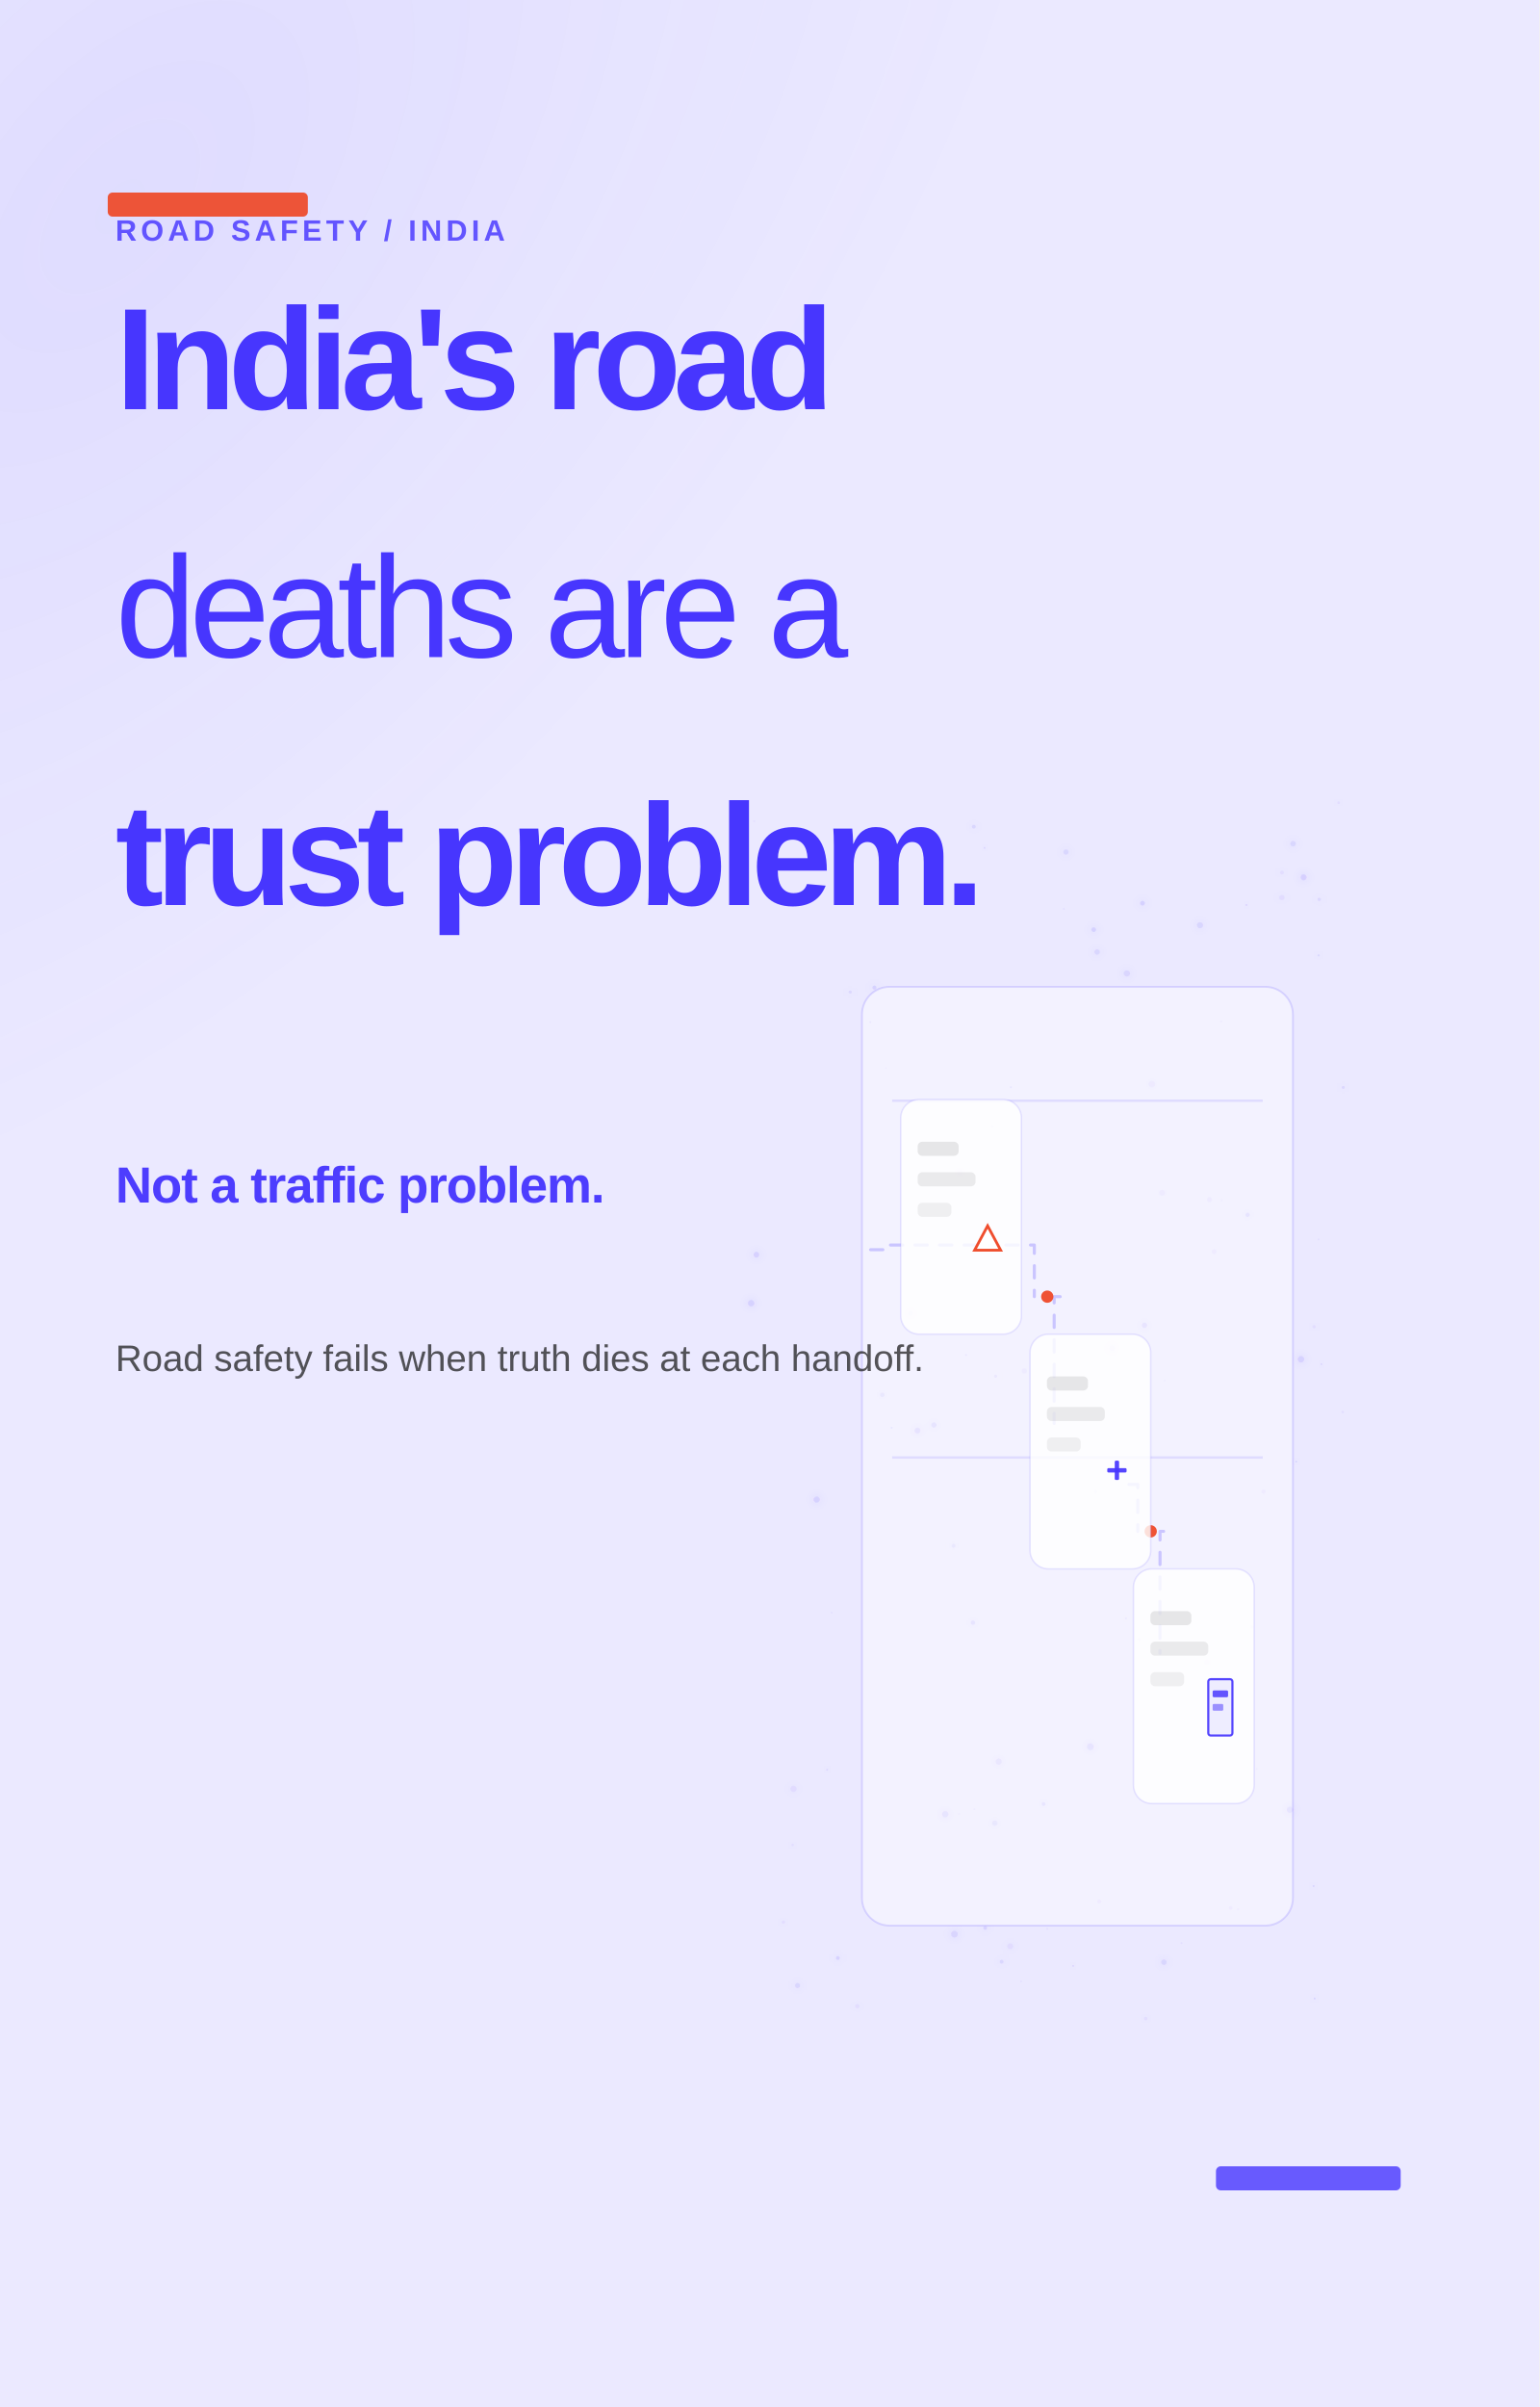
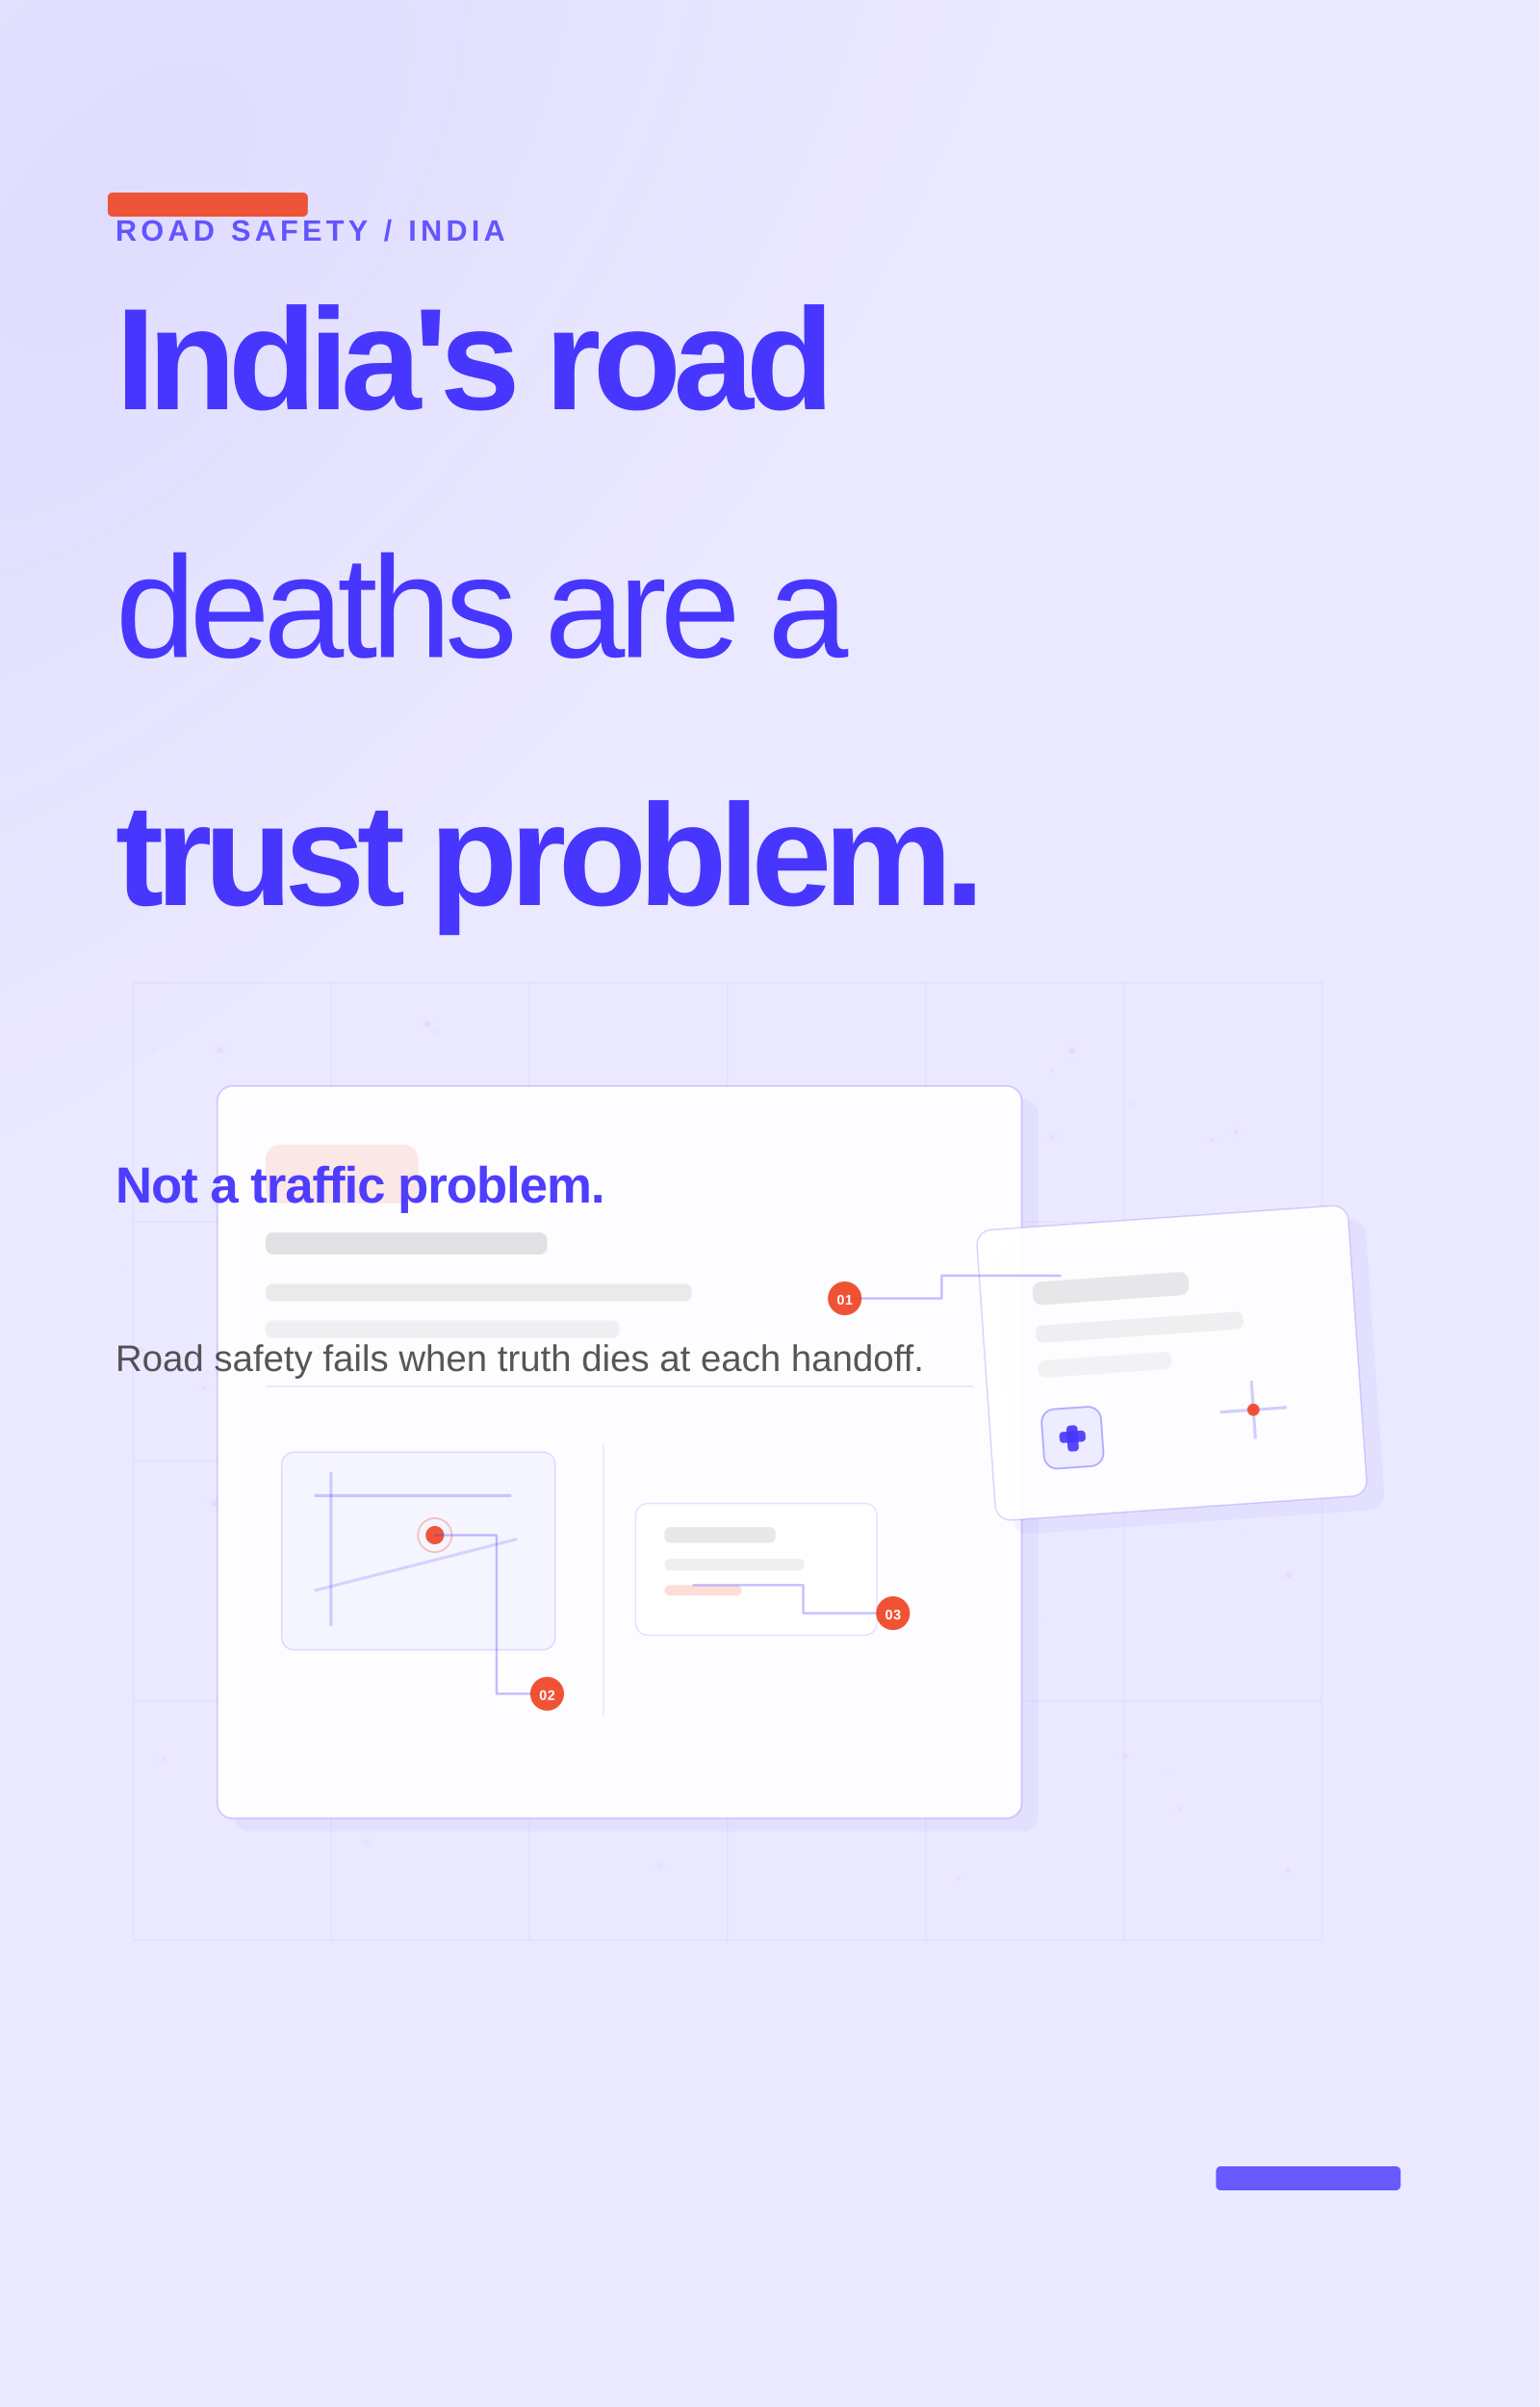
<svg xmlns="http://www.w3.org/2000/svg" width="1003" height="1568" viewBox="0 0 1003 1568" fill="none">
  <defs>
    <linearGradient id="bgGradient" x1="0" y1="0" x2="1003" y2="1568">
      <stop offset="0%" stop-color="#EBE9FF" />
      <stop offset="42%" stop-color="#F2F1FF" />
      <stop offset="100%" stop-color="#DFDBFF" />
    </linearGradient>
    <radialGradient id="violetGlow" cx="0" cy="0" r="1" gradientUnits="userSpaceOnUse" gradientTransform="translate(80.24 125.44) rotate(40) scale(451.35 815.36)">
      <stop offset="0%" stop-color="#4736FE" stop-opacity="0.9" />
      <stop offset="100%" stop-color="#4736FE" stop-opacity="0" />
    </radialGradient>
    <radialGradient id="emberGlow" cx="0" cy="0" r="1" gradientUnits="userSpaceOnUse" gradientTransform="translate(842.52 972.16) rotate(210) scale(280.84 595.84)">
      <stop offset="0%" stop-color="#4736FE" stop-opacity="0.65" />
      <stop offset="100%" stop-color="#4736FE" stop-opacity="0" />
    </radialGradient>
    <filter id="softGlow" x="-40%" y="-40%" width="180%" height="180%">
      <feGaussianBlur stdDeviation="10" result="blur" />
      <feMerge>
        <feMergeNode in="blur" />
        <feMergeNode in="SourceGraphic" />
      </feMerge>
    </filter>
    <filter id="fineGlow" x="-30%" y="-30%" width="160%" height="160%">
      <feGaussianBlur stdDeviation="3" result="blur" />
      <feMerge>
        <feMergeNode in="blur" />
        <feMergeNode in="SourceGraphic" />
      </feMerge>
    </filter>
  </defs>
  <rect width="1003" height="1568" fill="url(#bgGradient)" />
  <rect width="1003" height="1568" fill="url(#violetGlow)" opacity="0.08" />
  <rect x="70.21" y="125.44" width="130.39" height="15.68" rx="3.136" fill="rgba(239,69,35,0.9)" />
  <rect x="792.37" y="1411.2" width="120.36" height="15.68" rx="3.136" fill="rgba(71,54,254,0.8)" />
  <g>
+     <g opacity="0.74">
+       <line x1="86.86" y1="640.214" x2="86.86" y2="1263.965" stroke="rgba(71,54,254,0.07)" stroke-width="1" />
+       <line x1="215.946" y1="640.214" x2="215.946" y2="1263.965" stroke="rgba(71,54,254,0.07)" stroke-width="1" />
+       <line x1="345.032" y1="640.214" x2="345.032" y2="1263.965" stroke="rgba(71,54,254,0.07)" stroke-width="1" />
+       <line x1="474.118" y1="640.214" x2="474.118" y2="1263.965" stroke="rgba(71,54,254,0.07)" stroke-width="1" />
+       <line x1="603.204" y1="640.214" x2="603.204" y2="1263.965" stroke="rgba(71,54,254,0.07)" stroke-width="1" />
+       <line x1="732.29" y1="640.214" x2="732.29" y2="1263.965" stroke="rgba(71,54,254,0.07)" stroke-width="1" />
+       <line x1="861.376" y1="640.214" x2="861.376" y2="1263.965" stroke="rgba(71,54,254,0.07)" stroke-width="1" />
+       <line x1="86.86" y1="640.214" x2="861.376" y2="640.214" stroke="rgba(71,54,254,0.07)" stroke-width="1" />
+       <line x1="86.86" y1="796.152" x2="861.376" y2="796.152" stroke="rgba(71,54,254,0.07)" stroke-width="1" />
+       <line x1="86.86" y1="952.09" x2="861.376" y2="952.09" stroke="rgba(71,54,254,0.07)" stroke-width="1" />
+       <line x1="86.86" y1="1108.027" x2="861.376" y2="1108.027" stroke="rgba(71,54,254,0.07)" stroke-width="1" />
+       <line x1="86.86" y1="1263.965" x2="861.376" y2="1263.965" stroke="rgba(71,54,254,0.07)" stroke-width="1" />
+     </g>
    <g filter="url(#fineGlow)">
-       <circle cx="538.97" cy="1152.92" r="0.60" fill="rgba(71,54,254,0.09)" />
-       <circle cx="648.76" cy="896.51" r="0.96" fill="rgba(71,54,254,0.09)" />
-       <circle cx="577.23" cy="695.78" r="0.60" fill="rgba(71,54,254,0.05)" />
-       <circle cx="812.24" cy="589.51" r="0.60" fill="rgba(71,54,254,0.09)" />
-       <circle cx="682.42" cy="1256.52" r="0.60" fill="rgba(71,54,254,0.05)" />
-       <circle cx="823.41" cy="971.65" r="1.37" fill="rgba(71,54,254,0.05)" />
-       <circle cx="757.30" cy="777.02" r="1.87" fill="rgba(71,54,254,0.05)" />
-       <circle cx="835.35" cy="568.40" r="1.25" fill="rgba(71,54,254,0.05)" />
-       <circle cx="769.91" cy="1265.80" r="0.60" fill="rgba(71,54,254,0.05)" />
-       <circle cx="859.26" cy="622.34" r="0.71" fill="rgba(71,54,254,0.09)" />
-       <circle cx="812.99" cy="791.39" r="1.37" fill="rgba(71,54,254,0.12)" />
-       <circle cx="734.28" cy="634.14" r="1.99" fill="rgba(71,54,254,0.09)" />
-       <circle cx="492.90" cy="817.37" r="1.85" fill="rgba(71,54,254,0.12)" />
-       <circle cx="545.96" cy="1275.53" r="1.23" fill="rgba(71,54,254,0.12)" />
-       <circle cx="483.18" cy="573.75" r="1.05" fill="rgba(71,54,254,0.12)" />
-       <circle cx="650.81" cy="1147.58" r="1.96" fill="rgba(71,54,254,0.09)" />
-       <circle cx="742.24" cy="1067.94" r="0.93" fill="rgba(71,54,254,0.09)" />
-       <circle cx="791.18" cy="815.36" r="1.49" fill="rgba(71,54,254,0.05)" />
-       <circle cx="847.78" cy="885.48" r="2.09" fill="rgba(71,54,254,0.12)" />
-       <circle cx="746.62" cy="1315.02" r="1.11" fill="rgba(71,54,254,0.05)" />
-       <circle cx="815.77" cy="1059.89" r="0.99" fill="rgba(71,54,254,0.09)" />
-       <circle cx="781.96" cy="602.73" r="1.96" fill="rgba(71,54,254,0.09)" />
-       <circle cx="652.71" cy="1277.96" r="1.22" fill="rgba(71,54,254,0.09)" />
-       <circle cx="750.59" cy="706.21" r="2.19" fill="rgba(71,54,254,0.05)" />
-       <circle cx="714.04" cy="971.77" r="1.00" fill="rgba(71,54,254,0.09)" />
-       <circle cx="510.49" cy="1252.15" r="1.06" fill="rgba(71,54,254,0.05)" />
-       <circle cx="516.52" cy="1201.79" r="0.81" fill="rgba(71,54,254,0.05)" />
-       <circle cx="759.02" cy="899.36" r="0.60" fill="rgba(71,54,254,0.05)" />
-       <circle cx="693.26" cy="592.11" r="0.60" fill="rgba(71,54,254,0.05)" />
-       <circle cx="597.86" cy="931.93" r="1.93" fill="rgba(71,54,254,0.12)" />
-       <circle cx="517.05" cy="1165.33" r="2.07" fill="rgba(71,54,254,0.05)" />
-       <circle cx="874.97" cy="919.82" r="0.83" fill="rgba(71,54,254,0.05)" />
-       <circle cx="665.37" cy="1290.74" r="0.60" fill="rgba(71,54,254,0.05)" />
-       <circle cx="658.31" cy="1267.90" r="1.92" fill="rgba(71,54,254,0.05)" />
-       <circle cx="872.31" cy="522.90" r="0.87" fill="rgba(71,54,254,0.05)" />
-       <circle cx="646.66" cy="733.86" r="0.73" fill="rgba(71,54,254,0.09)" />
-       <circle cx="744.48" cy="588.37" r="1.52" fill="rgba(71,54,254,0.12)" />
-       <circle cx="574.98" cy="908.67" r="1.44" fill="rgba(71,54,254,0.09)" />
-       <circle cx="806.84" cy="1243.70" r="0.63" fill="rgba(71,54,254,0.05)" />
-       <circle cx="733.70" cy="1054.18" r="0.60" fill="rgba(71,54,254,0.09)" />
-       <circle cx="835.31" cy="584.74" r="1.70" fill="rgba(71,54,254,0.05)" />
-       <circle cx="801.95" cy="1242.85" r="1.14" fill="rgba(71,54,254,0.05)" />
-       <circle cx="608.59" cy="928.30" r="1.68" fill="rgba(71,54,254,0.12)" />
-       <circle cx="745.82" cy="863.36" r="1.73" fill="rgba(71,54,254,0.12)" />
-       <circle cx="624.98" cy="1181.63" r="0.60" fill="rgba(71,54,254,0.05)" />
-       <circle cx="519.71" cy="1293.44" r="1.62" fill="rgba(71,54,254,0.09)" />
-       <circle cx="699.26" cy="1280.70" r="0.60" fill="rgba(71,54,254,0.09)" />
-       <circle cx="710.48" cy="1137.89" r="2.20" fill="rgba(71,54,254,0.12)" />
-       <circle cx="694.63" cy="555.02" r="1.67" fill="rgba(71,54,254,0.09)" />
-       <circle cx="786.63" cy="1082.82" r="1.67" fill="rgba(71,54,254,0.05)" />
-       <circle cx="716.31" cy="1238.69" r="1.32" fill="rgba(71,54,254,0.05)" />
-       <circle cx="648.24" cy="1187.70" r="1.72" fill="rgba(71,54,254,0.09)" />
-       <circle cx="842.62" cy="549.62" r="1.78" fill="rgba(71,54,254,0.09)" />
-       <circle cx="859.67" cy="585.88" r="1.05" fill="rgba(71,54,254,0.09)" />
-       <circle cx="788.12" cy="781.50" r="1.61" fill="rgba(71,54,254,0.05)" />
-       <circle cx="554.05" cy="646.30" r="0.99" fill="rgba(71,54,254,0.09)" />
-       <circle cx="758.45" cy="1278.25" r="1.77" fill="rgba(71,54,254,0.09)" />
-       <circle cx="580.97" cy="930.09" r="0.60" fill="rgba(71,54,254,0.12)" />
-       <circle cx="714.92" cy="620.20" r="1.72" fill="rgba(71,54,254,0.09)" />
-       <circle cx="875.33" cy="708.41" r="0.95" fill="rgba(71,54,254,0.09)" />
-       <circle cx="667.44" cy="893.12" r="1.64" fill="rgba(71,54,254,0.05)" />
-       <circle cx="625.55" cy="763.54" r="2.03" fill="rgba(71,54,254,0.05)" />
-       <circle cx="491.45" cy="534.98" r="0.60" fill="rgba(71,54,254,0.05)" />
-       <circle cx="489.48" cy="848.95" r="2.09" fill="rgba(71,54,254,0.12)" />
-       <circle cx="651.57" cy="811.08" r="0.81" fill="rgba(71,54,254,0.05)" />
-       <circle cx="621.35" cy="1007.00" r="1.24" fill="rgba(71,54,254,0.09)" />
-       <circle cx="859.20" cy="807.43" r="0.60" fill="rgba(71,54,254,0.05)" />
-       <circle cx="680.02" cy="1175.22" r="1.23" fill="rgba(71,54,254,0.12)" />
-       <circle cx="818.93" cy="1152.32" r="0.60" fill="rgba(71,54,254,0.05)" />
-       <circle cx="541.97" cy="1050.51" r="0.60" fill="rgba(71,54,254,0.05)" />
-       <circle cx="795.82" cy="665.48" r="0.73" fill="rgba(71,54,254,0.05)" />
-       <circle cx="567.14" cy="665.88" r="0.60" fill="rgba(71,54,254,0.09)" />
-       <circle cx="593.42" cy="855.64" r="1.65" fill="rgba(71,54,254,0.09)" />
-       <circle cx="849.45" cy="571.51" r="1.96" fill="rgba(71,54,254,0.12)" />
-       <circle cx="658.68" cy="708.24" r="0.60" fill="rgba(71,54,254,0.12)" />
-       <circle cx="861.09" cy="888.69" r="0.60" fill="rgba(71,54,254,0.09)" />
-       <circle cx="634.98" cy="1178.60" r="0.60" fill="rgba(71,54,254,0.05)" />
-       <circle cx="634.58" cy="538.51" r="1.21" fill="rgba(71,54,254,0.09)" />
-       <circle cx="796.12" cy="781.83" r="0.60" fill="rgba(71,54,254,0.05)" />
-       <circle cx="629.52" cy="882.69" r="0.60" fill="rgba(71,54,254,0.09)" />
-       <circle cx="641.99" cy="1255.92" r="1.21" fill="rgba(71,54,254,0.12)" />
-       <circle cx="855.99" cy="1228.67" r="0.60" fill="rgba(71,54,254,0.12)" />
-       <circle cx="712.71" cy="605.59" r="1.53" fill="rgba(71,54,254,0.12)" />
-       <circle cx="856.70" cy="1301.91" r="0.60" fill="rgba(71,54,254,0.12)" />
-       <circle cx="615.96" cy="1181.85" r="2.06" fill="rgba(71,54,254,0.12)" />
-       <circle cx="532.15" cy="976.88" r="1.99" fill="rgba(71,54,254,0.12)" />
-       <circle cx="634.03" cy="1057.05" r="1.41" fill="rgba(71,54,254,0.12)" />
-       <circle cx="558.62" cy="1306.90" r="1.38" fill="rgba(71,54,254,0.05)" />
-       <circle cx="844.69" cy="952.14" r="0.60" fill="rgba(71,54,254,0.12)" />
-       <circle cx="569.82" cy="643.35" r="1.30" fill="rgba(71,54,254,0.12)" />
-       <circle cx="840.56" cy="1178.93" r="2.05" fill="rgba(71,54,254,0.12)" />
-       <circle cx="856.33" cy="864.29" r="1.07" fill="rgba(71,54,254,0.05)" />
-       <circle cx="724.67" cy="878.26" r="1.87" fill="rgba(71,54,254,0.12)" />
-       <circle cx="641.63" cy="552.34" r="0.60" fill="rgba(71,54,254,0.09)" />
-       <circle cx="621.95" cy="1259.98" r="2.17" fill="rgba(71,54,254,0.09)" />
+       <circle cx="80.45" cy="823.55" r="0.85" fill="rgba(71,54,254,0.03)" />
+       <circle cx="562.92" cy="1034.97" r="1.90" fill="rgba(71,54,254,0.03)" />
+       <circle cx="542.76" cy="791.56" r="0.60" fill="rgba(71,54,254,0.05)" />
+       <circle cx="805.62" cy="737.70" r="1.56" fill="rgba(71,54,254,0.05)" />
+       <circle cx="369.28" cy="836.09" r="2.03" fill="rgba(71,54,254,0.05)" />
+       <circle cx="593.01" cy="893.62" r="1.24" fill="rgba(71,54,254,0.03)" />
+       <circle cx="635.39" cy="1150.97" r="1.94" fill="rgba(71,54,254,0.05)" />
+       <circle cx="100.36" cy="684.12" r="1.02" fill="rgba(71,54,254,0.03)" />
+       <circle cx="685.17" cy="696.98" r="0.95" fill="rgba(71,54,254,0.05)" />
+       <circle cx="637.62" cy="886.40" r="1.54" fill="rgba(71,54,254,0.03)" />
+       <circle cx="733.57" cy="1143.98" r="1.73" fill="rgba(71,54,254,0.05)" />
+       <circle cx="161.66" cy="824.18" r="0.85" fill="rgba(71,54,254,0.03)" />
+       <circle cx="193.06" cy="1138.98" r="0.64" fill="rgba(71,54,254,0.05)" />
+       <circle cx="436.42" cy="964.06" r="0.60" fill="rgba(71,54,254,0.03)" />
+       <circle cx="91.53" cy="879.39" r="1.82" fill="rgba(71,54,254,0.03)" />
+       <circle cx="508.67" cy="869.05" r="1.27" fill="rgba(71,54,254,0.05)" />
+       <circle cx="829.09" cy="1180.07" r="0.60" fill="rgba(71,54,254,0.03)" />
+       <circle cx="205.33" cy="1159.42" r="0.60" fill="rgba(71,54,254,0.05)" />
+       <circle cx="318.22" cy="875.00" r="1.47" fill="rgba(71,54,254,0.05)" />
+       <circle cx="213.16" cy="1039.67" r="0.60" fill="rgba(71,54,254,0.03)" />
+       <circle cx="623.93" cy="1223.54" r="1.16" fill="rgba(71,54,254,0.05)" />
+       <circle cx="839.16" cy="1218.49" r="1.40" fill="rgba(71,54,254,0.05)" />
+       <circle cx="200.18" cy="786.20" r="2.10" fill="rgba(71,54,254,0.05)" />
+       <circle cx="737.88" cy="719.24" r="0.97" fill="rgba(71,54,254,0.05)" />
+       <circle cx="397.80" cy="958.59" r="1.47" fill="rgba(71,54,254,0.05)" />
+       <circle cx="789.81" cy="742.20" r="1.25" fill="rgba(71,54,254,0.05)" />
+       <circle cx="239.16" cy="1200.33" r="1.88" fill="rgba(71,54,254,0.03)" />
+       <circle cx="327.95" cy="870.47" r="1.50" fill="rgba(71,54,254,0.05)" />
+       <circle cx="143.29" cy="683.98" r="2.15" fill="rgba(71,54,254,0.05)" />
+       <circle cx="756.43" cy="1155.17" r="0.60" fill="rgba(71,54,254,0.03)" />
+       <circle cx="139.39" cy="979.33" r="1.94" fill="rgba(71,54,254,0.05)" />
+       <circle cx="761.98" cy="1152.84" r="0.60" fill="rgba(71,54,254,0.05)" />
+       <circle cx="228.65" cy="1111.11" r="1.75" fill="rgba(71,54,254,0.03)" />
+       <circle cx="284.68" cy="672.40" r="1.67" fill="rgba(71,54,254,0.03)" />
+       <circle cx="630.31" cy="944.76" r="1.80" fill="rgba(71,54,254,0.05)" />
+       <circle cx="169.18" cy="1075.24" r="0.76" fill="rgba(71,54,254,0.03)" />
+       <circle cx="768.43" cy="1178.45" r="1.29" fill="rgba(71,54,254,0.05)" />
+       <circle cx="429.93" cy="1215.09" r="2.01" fill="rgba(71,54,254,0.03)" />
+       <circle cx="538.99" cy="1131.78" r="0.60" fill="rgba(71,54,254,0.05)" />
+       <circle cx="106.39" cy="1146.21" r="1.35" fill="rgba(71,54,254,0.05)" />
+       <circle cx="403.19" cy="637.69" r="0.60" fill="rgba(71,54,254,0.03)" />
+       <circle cx="346.68" cy="1143.37" r="2.15" fill="rgba(71,54,254,0.05)" />
+       <circle cx="462.98" cy="1162.06" r="2.01" fill="rgba(71,54,254,0.05)" />
+       <circle cx="509.05" cy="894.79" r="1.16" fill="rgba(71,54,254,0.03)" />
+       <circle cx="809.59" cy="998.04" r="0.60" fill="rgba(71,54,254,0.05)" />
+       <circle cx="686.05" cy="740.65" r="1.44" fill="rgba(71,54,254,0.05)" />
+       <circle cx="163.59" cy="923.29" r="0.60" fill="rgba(71,54,254,0.03)" />
+       <circle cx="416.91" cy="1155.33" r="0.81" fill="rgba(71,54,254,0.05)" />
+       <circle cx="576.25" cy="833.42" r="1.97" fill="rgba(71,54,254,0.03)" />
+       <circle cx="840.04" cy="1026.15" r="1.91" fill="rgba(71,54,254,0.05)" />
+       <circle cx="356.87" cy="864.79" r="1.86" fill="rgba(71,54,254,0.03)" />
+       <circle cx="698.61" cy="684.75" r="2.14" fill="rgba(71,54,254,0.05)" />
+       <circle cx="472.13" cy="954.86" r="0.94" fill="rgba(71,54,254,0.05)" />
+       <circle cx="368.43" cy="1054.41" r="1.35" fill="rgba(71,54,254,0.03)" />
+       <circle cx="132.92" cy="904.04" r="1.46" fill="rgba(71,54,254,0.05)" />
+       <circle cx="637.12" cy="742.66" r="0.60" fill="rgba(71,54,254,0.03)" />
+       <circle cx="278.38" cy="667.14" r="2.01" fill="rgba(71,54,254,0.05)" />
+       <circle cx="785.36" cy="843.45" r="0.60" fill="rgba(71,54,254,0.05)" />
+       <circle cx="509.28" cy="1119.71" r="0.60" fill="rgba(71,54,254,0.05)" />
+       <circle cx="183.11" cy="1077.73" r="2.11" fill="rgba(71,54,254,0.05)" />
+       <circle cx="680.06" cy="1055.01" r="0.60" fill="rgba(71,54,254,0.03)" />
+       <circle cx="427.77" cy="1092.78" r="0.98" fill="rgba(71,54,254,0.03)" />
    </g>
-     <rect x="561.68" y="642.88" width="280.84" height="611.52" rx="18" fill="rgba(255,255,255,0.42)" stroke="rgba(71,54,254,0.16)" stroke-width="1.204" />
-     <rect x="581.339" y="716.262" width="241.522" height="1.59" fill="rgba(71,54,254,0.11)" />
-     <rect x="581.339" y="948.64" width="241.522" height="1.59" fill="rgba(71,54,254,0.11)" />
-     <path d="M 567.297 814.106              L 578.53 814.106              L 578.53 811.048              L 649.864 811.048" stroke="rgba(71,54,254,0.24)" stroke-width="2" stroke-linecap="round" stroke-linejoin="round" fill="none" stroke-dasharray="8 8" />
-     <path d="M 655.481 811.048              L 674.016 811.048              L 674.016 844.682" stroke="rgba(71,54,254,0.24)" stroke-width="2" stroke-linecap="round" stroke-linejoin="round" fill="none" stroke-dasharray="8 8" />
-     <path d="M 690.866 844.682              L 686.935 844.682              L 686.935 927.237" stroke="rgba(71,54,254,0.24)" stroke-width="2" stroke-linecap="round" stroke-linejoin="round" fill="none" stroke-dasharray="8 8" />
-     <path d="M 735.688 966.986              L 741.418 966.986              L 741.418 997.562" stroke="rgba(71,54,254,0.24)" stroke-width="2" stroke-linecap="round" stroke-linejoin="round" fill="none" stroke-dasharray="8 8" />
-     <path d="M 758.268 997.562              L 755.909 997.562              L 755.909 1077.059" stroke="rgba(71,54,254,0.24)" stroke-width="2" stroke-linecap="round" stroke-linejoin="round" fill="none" stroke-dasharray="8 8" />
-     <circle cx="682.441" cy="844.682" r="4" fill="rgba(239,69,35,0.92)" />
-     <circle cx="749.843" cy="997.562" r="4" fill="rgba(239,69,35,0.92)" />
-     <g>
-       <rect x="586.956" y="716.262" width="78.635" height="152.88" rx="12" fill="rgba(255,255,255,0.82)" stroke="rgba(71,54,254,0.12)" stroke-width="1" />
-       <rect x="597.965" y="743.781" width="26.736" height="9.173" rx="3.058" fill="rgba(22,22,22,0.1)" />
-       <rect x="597.965" y="763.655" width="37.745" height="9.173" rx="3.058" fill="rgba(22,22,22,0.08)" />
-       <rect x="597.965" y="783.53" width="22.018" height="9.173" rx="3.058" fill="rgba(22,22,22,0.06)" />
-       <path d="M 643.573 798.554                L 635.08 814.407                L 652.066 814.407 Z" fill="rgba(255,255,255,0.92)" stroke="rgba(239,69,35,0.95)" stroke-width="1.8" />
+     <rect x="152.576" y="716.043" width="524.168" height="476.986" rx="10" fill="rgba(71,54,254,0.05)" />
+     <rect x="141.624" y="707.482" width="524.168" height="476.986" rx="10" fill="rgba(255,255,255,0.94)" stroke="rgba(71,54,254,0.2)" stroke-width="1.204" />
+     <rect x="173.074" y="745.64" width="99.592" height="38.159" rx="9.54" fill="rgba(239,69,35,0.12)" />
+     <rect x="173.074" y="802.879" width="183.459" height="14.31" rx="4.77" fill="rgba(22,22,22,0.12)" />
+     <rect x="173.074" y="836.268" width="277.809" height="11.448" rx="4.77" fill="rgba(22,22,22,0.08)" />
+     <rect x="173.074" y="860.117" width="230.634" height="11.448" rx="4.77" fill="rgba(22,22,22,0.06)" />
+     <line x1="173.074" y1="903.046" x2="634.341" y2="903.046" stroke="rgba(71,54,254,0.12)" stroke-width="1.003" />
+     <line x1="393.224" y1="941.205" x2="393.224" y2="1117.689" stroke="rgba(71,54,254,0.12)" stroke-width="1.003" />
+     <rect x="183.557" y="945.974" width="178.217" height="128.786" rx="8" fill="rgba(71,54,254,0.04)" stroke="rgba(71,54,254,0.16)" stroke-width="1.003" />
+     <path d="M 204.943 974.307 L 333.259 974.307" stroke="rgba(71,54,254,0.26)" stroke-width="2" />
+     <path d="M 215.636 958.853 L 215.636 1059.306" stroke="rgba(71,54,254,0.22)" stroke-width="2" />
+     <path d="M 204.943 1036.125 L 336.824 1002.64" stroke="rgba(71,54,254,0.18)" stroke-width="2" />
+     <circle cx="283.359" cy="1000.065" r="6" fill="rgba(239,69,35,0.9)" />
+     <circle cx="283.359" cy="1000.065" r="11" fill="none" stroke="rgba(239,69,35,0.3)" stroke-width="1.2" />
+     <rect x="414.191" y="979.363" width="157.25" height="85.857" rx="8" fill="rgba(255,255,255,0.88)" stroke="rgba(71,54,254,0.14)" stroke-width="1.003" />
+     <rect x="433.061" y="994.818" width="72.335" height="10.303" rx="3.434" fill="rgba(22,22,22,0.1)" />
+     <rect x="433.061" y="1015.424" width="91.205" height="7.727" rx="3.434" fill="rgba(22,22,22,0.07)" />
+     <rect x="433.061" y="1032.595" width="50.32" height="6.869" rx="3.434" fill="rgba(239,69,35,0.18)" />
+     <g transform="rotate(-4 763.5839 887.88)">
+       <rect x="653.274" y="802.879" width="242.525" height="189.571" rx="10" fill="rgba(71,54,254,0.05)" />
+       <rect x="642.321" y="793.094" width="242.525" height="189.571" rx="10" fill="rgba(255,255,255,0.94)" stroke="rgba(71,54,254,0.2)" stroke-width="1.003" />
+       <rect x="676.275" y="829.113" width="101.861" height="15.166" rx="5.687" fill="rgba(22,22,22,0.09)" />
+       <rect x="676.275" y="857.549" width="135.814" height="11.374" rx="4.739" fill="rgba(22,22,22,0.06)" />
+       <rect x="676.275" y="880.297" width="87.309" height="11.374" rx="4.739" fill="rgba(22,22,22,0.05)" />
+       <rect x="676.275" y="912.524" width="38.804" height="38.804" rx="8.488" fill="rgba(71,54,254,0.08)" stroke="rgba(71,54,254,0.38)" stroke-width="1.204" />
+       <rect x="692.039" y="923.899" width="7.276" height="16.977" rx="2.425" fill="rgba(71,54,254,0.9)" />
+       <rect x="687.188" y="927.69" width="16.977" height="7.276" rx="2.425" fill="rgba(71,54,254,0.9)" />
+       <path d="M 792.687 922.003 L 836.342 922.003" stroke="rgba(71,54,254,0.24)" stroke-width="2" />
+       <path d="M 814.514 903.046 L 814.514 940.96" stroke="rgba(71,54,254,0.24)" stroke-width="2" />
+       <circle cx="814.514" cy="922.003" r="4" fill="rgba(239,69,35,0.92)" />
    </g>
    <g>
-       <rect x="671.208" y="869.142" width="78.635" height="152.88" rx="12" fill="rgba(255,255,255,0.82)" stroke="rgba(71,54,254,0.12)" stroke-width="1" />
-       <rect x="682.217" y="896.661" width="26.736" height="9.173" rx="3.058" fill="rgba(22,22,22,0.1)" />
-       <rect x="682.217" y="916.535" width="37.745" height="9.173" rx="3.058" fill="rgba(22,22,22,0.08)" />
-       <rect x="682.217" y="936.41" width="22.018" height="9.173" rx="3.058" fill="rgba(22,22,22,0.06)" />
-       <rect x="721.534" y="956.397" width="12.582" height="2.831" rx="0.786" fill="rgba(71,54,254,0.92)" />
-       <rect x="726.41" y="951.522" width="2.831" height="12.582" rx="0.786" fill="rgba(71,54,254,0.92)" />
+       <path d="M 550.474 845.807 L 613.633 845.807 L 613.633 831.009 L 690.826 831.009" stroke="rgba(71,54,254,0.32)" stroke-width="1.5" stroke-linecap="round" stroke-linejoin="round" fill="none" />
+       <circle cx="550.474" cy="845.807" r="11" fill="rgba(239,69,35,0.92)" />
+       <text x="550.474" y="849.807" fill="#FFFFFF" text-anchor="middle" font-size="9" font-family="Geist, 'Helvetica Neue', Arial, sans-serif" font-weight="700" letter-spacing="0.04em">01</text>
    </g>
    <g>
-       <rect x="738.609" y="1022.022" width="78.635" height="152.88" rx="12" fill="rgba(255,255,255,0.82)" stroke="rgba(71,54,254,0.12)" stroke-width="1" />
-       <rect x="749.618" y="1049.541" width="26.736" height="9.173" rx="3.058" fill="rgba(22,22,22,0.1)" />
-       <rect x="749.618" y="1069.415" width="37.745" height="9.173" rx="3.058" fill="rgba(22,22,22,0.08)" />
-       <rect x="749.618" y="1089.29" width="22.018" height="9.173" rx="3.058" fill="rgba(22,22,22,0.06)" />
-       <rect x="787.363" y="1093.876" width="15.727" height="36.691" rx="1.573" fill="rgba(71,54,254,0.08)" stroke="rgba(71,54,254,0.92)" stroke-width="1.4" />
-       <rect x="790.194" y="1101.214" width="10.065" height="4.403" rx="0.786" fill="rgba(71,54,254,0.92)" opacity="0.9" />
-       <rect x="790.194" y="1110.02" width="6.92" height="4.403" rx="0.786" fill="rgba(71,54,254,0.92)" opacity="0.55" />
+       <path d="M 356.532 1103.38 L 323.604 1103.38 L 323.604 1000.065 L 283.359 1000.065" stroke="rgba(71,54,254,0.32)" stroke-width="1.5" stroke-linecap="round" stroke-linejoin="round" fill="none" />
+       <circle cx="356.532" cy="1103.38" r="11" fill="rgba(239,69,35,0.92)" />
+       <text x="356.532" y="1107.38" fill="#FFFFFF" text-anchor="middle" font-size="9" font-family="Geist, 'Helvetica Neue', Arial, sans-serif" font-weight="700" letter-spacing="0.04em">02</text>
+     </g>
+     <g>
+       <path d="M 581.925 1050.911 L 523.427 1050.911 L 523.427 1032.595 L 451.931 1032.595" stroke="rgba(71,54,254,0.32)" stroke-width="1.5" stroke-linecap="round" stroke-linejoin="round" fill="none" />
+       <circle cx="581.925" cy="1050.911" r="11" fill="rgba(239,69,35,0.92)" />
+       <text x="581.925" y="1054.911" fill="#FFFFFF" text-anchor="middle" font-size="9" font-family="Geist, 'Helvetica Neue', Arial, sans-serif" font-weight="700" letter-spacing="0.04em">03</text>
    </g>
  </g>
  <g>
    <text x="75.225" y="156.8" fill="rgba(71,54,254,0.82)" font-size="19.197" font-family="Geist, 'Helvetica Neue', Arial, sans-serif" font-weight="700" letter-spacing="0.14em">ROAD SAFETY / INDIA</text>
    <text x="75.225" y="266.56" fill="#4736FE" font-size="94.282" font-family="Geist, 'Helvetica Neue', Arial, sans-serif" font-weight="700" letter-spacing="-0.055em">India's road</text>
    <text x="75.225" y="428.064" fill="#4736FE" font-size="94.282" font-family="Geist, 'Helvetica Neue', Arial, sans-serif" font-weight="300" letter-spacing="-0.045em">deaths are a</text>
    <text x="75.225" y="589.568" fill="#4736FE" font-size="94.282" font-family="Geist, 'Helvetica Neue', Arial, sans-serif" font-weight="800" letter-spacing="-0.055em">trust problem.</text>
    <text x="75.225" y="783.373" fill="#4736FE" opacity="0.96" font-size="33.099" font-family="Geist, 'Helvetica Neue', Arial, sans-serif" font-weight="700" letter-spacing="-0.02em">Not a traffic problem.</text>
    <text x="75.225" y="893.133" fill="#161616" opacity="0.72" font-size="24.072" font-family="Geist, 'Helvetica Neue', Arial, sans-serif" font-weight="500">
      <tspan x="75.225" dy="0">Road safety fails when truth dies at each handoff.</tspan>
    </text>
  </g>
</svg>
